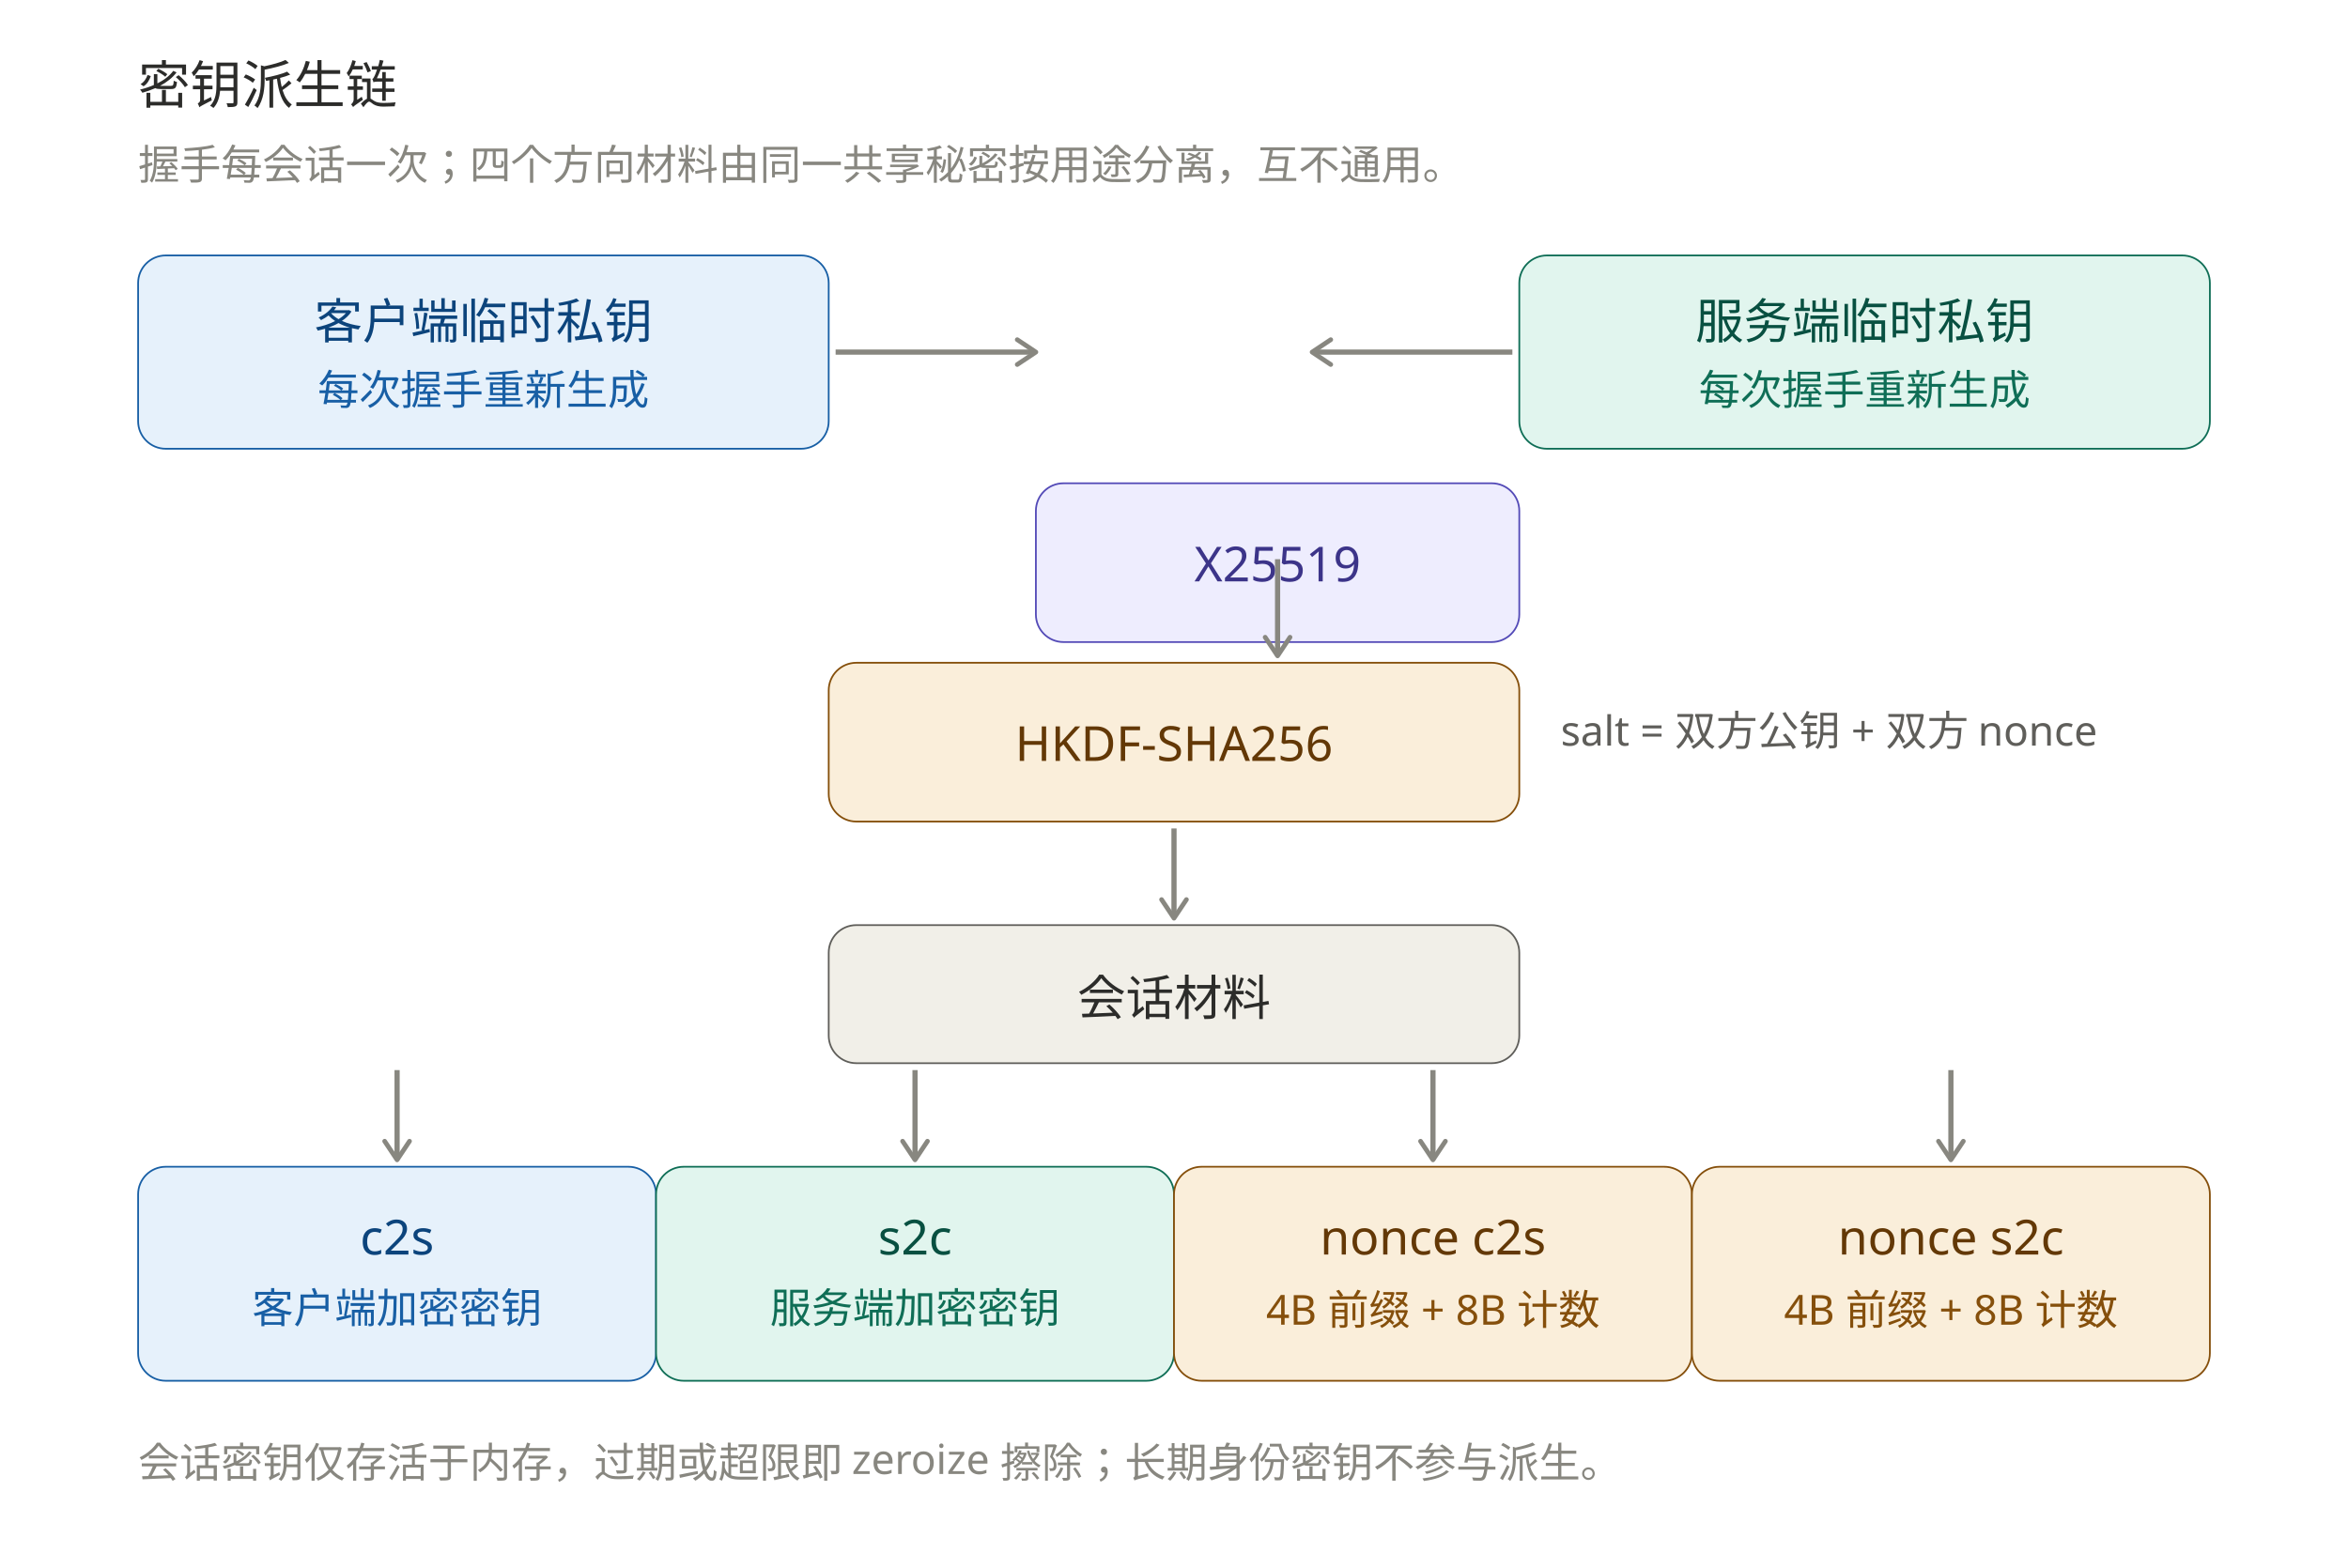
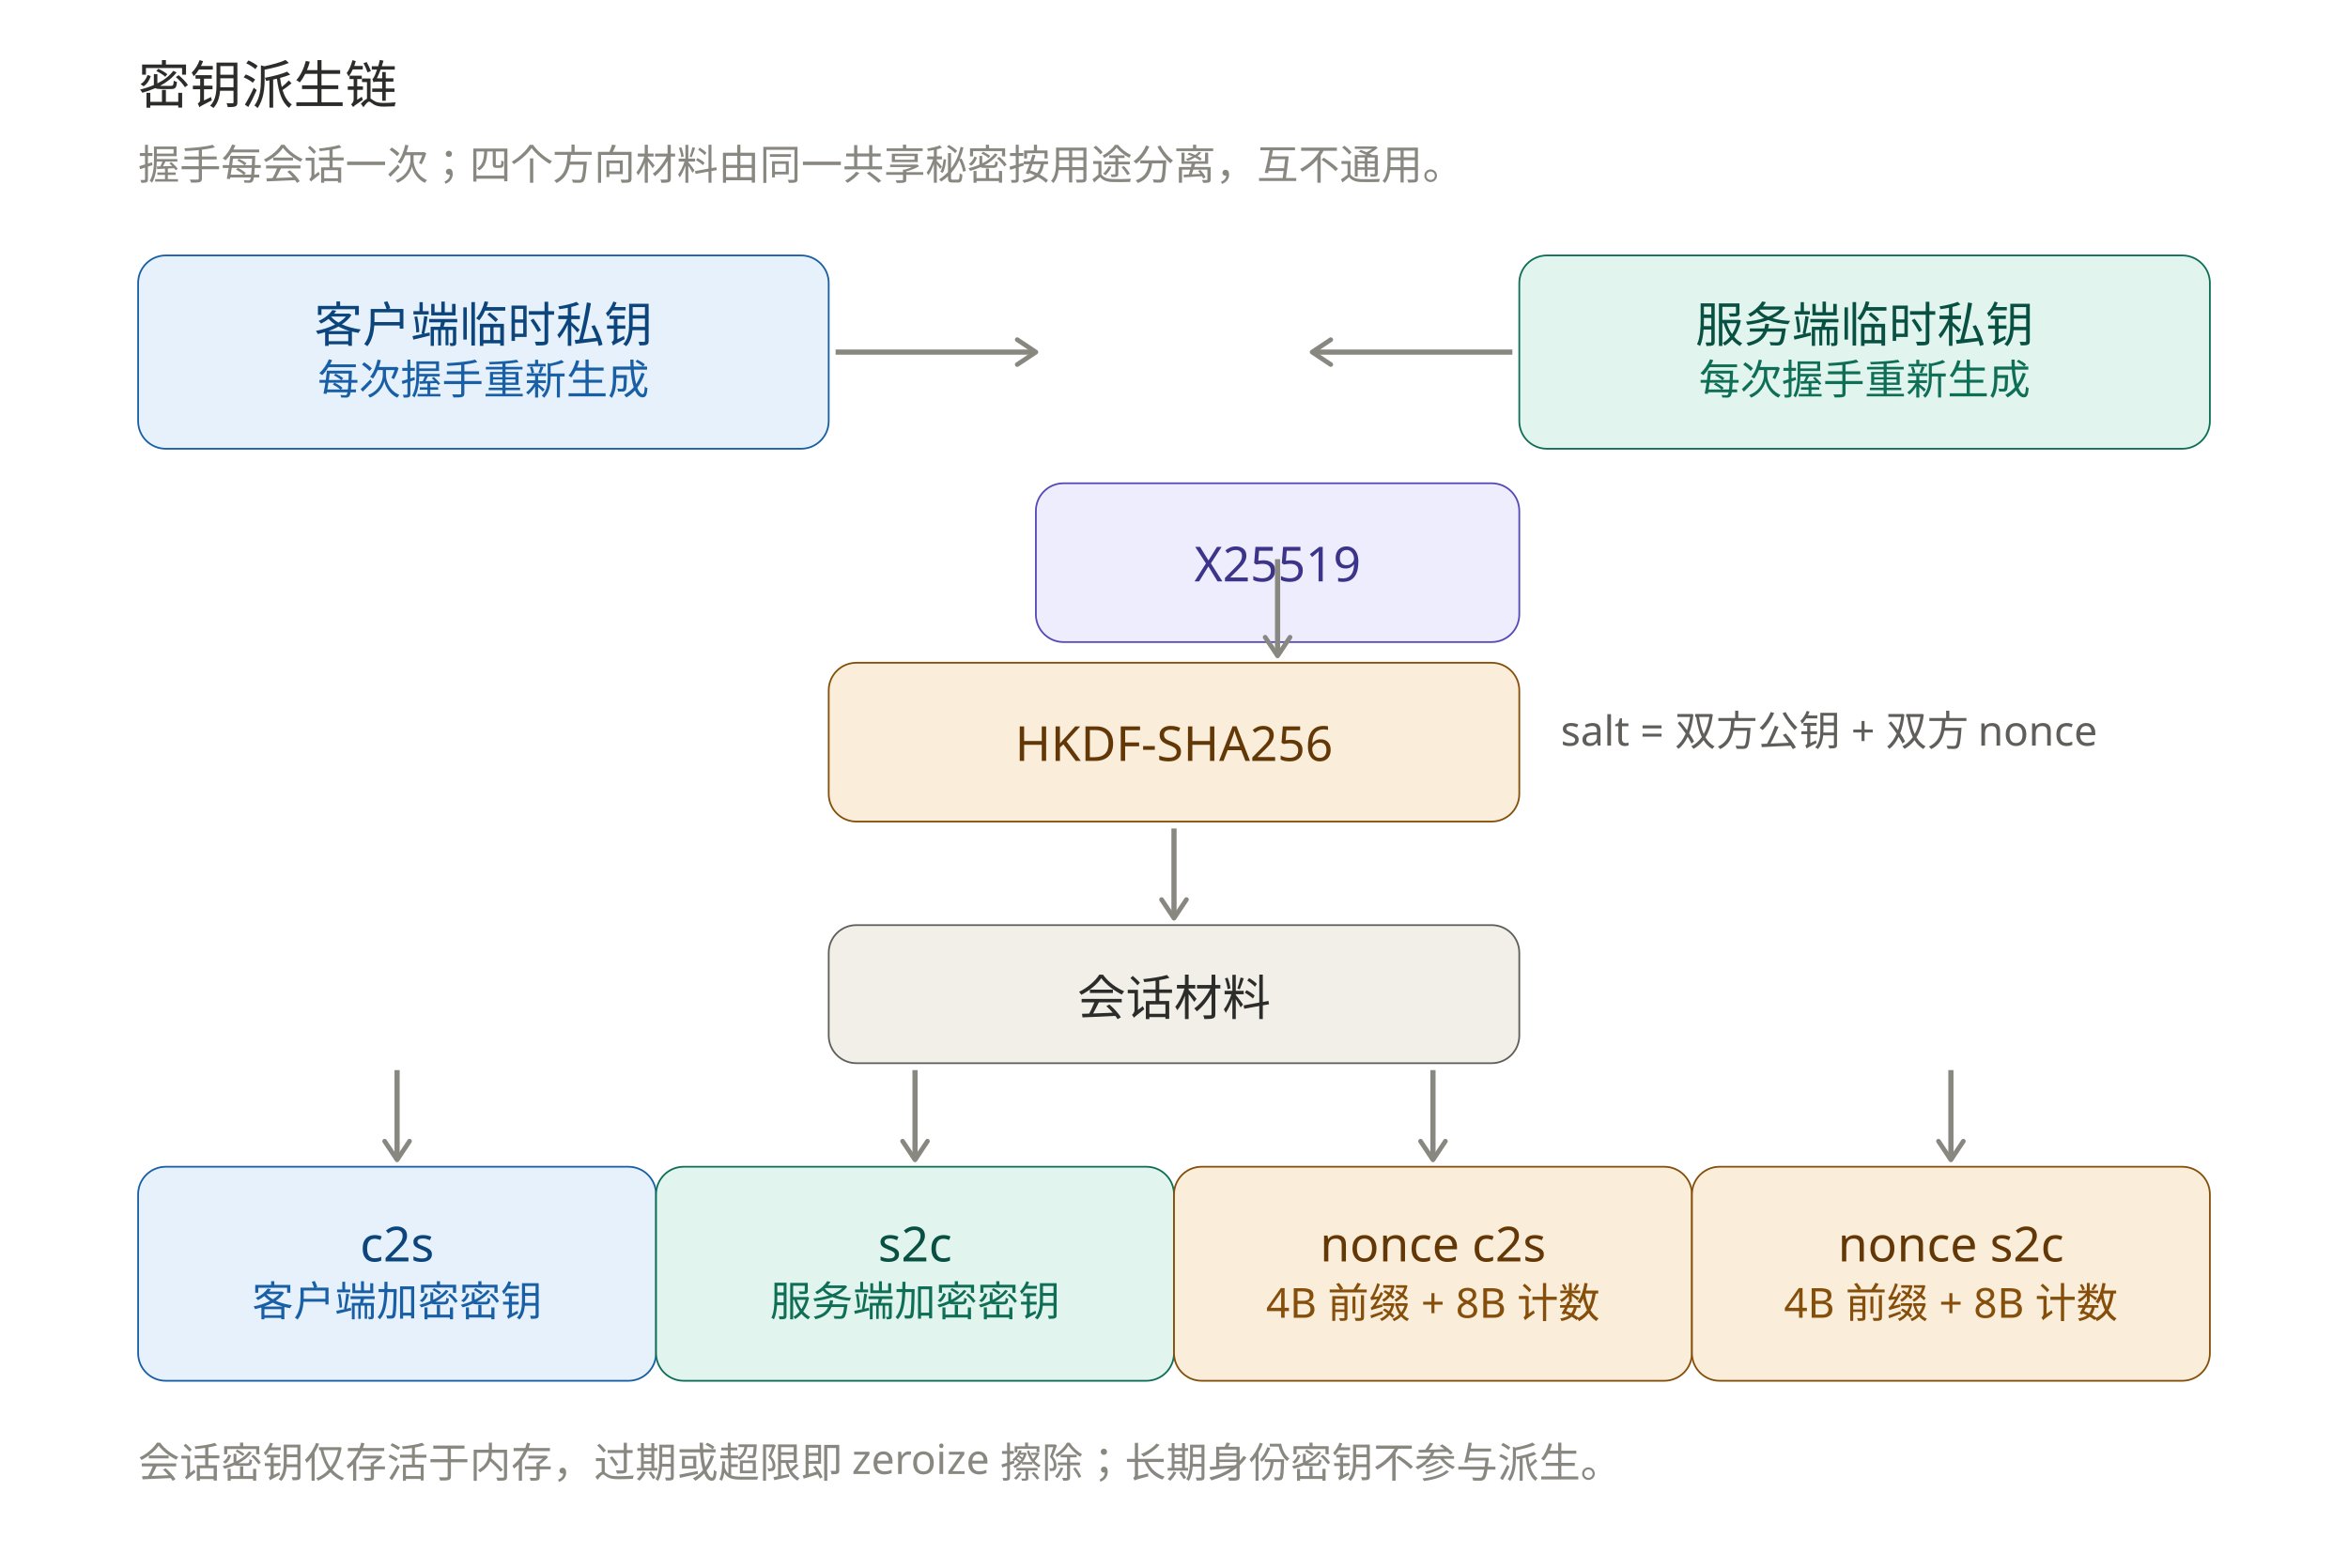
<svg xmlns="http://www.w3.org/2000/svg" viewBox="0 0 680 454" width="100%" role="img">
  <style>
text{font-family:'PingFang SC','Microsoft YaHei','Noto Sans SC','Hiragino Sans GB',sans-serif}
@media (prefers-color-scheme: dark){
g.s-blue&gt;rect,g.s-blue&gt;circle,g.s-blue&gt;polygon{fill:#042C53;stroke:#85B7EB}
g.s-blue&gt;text{fill:#B5D4F4}
g.s-teal&gt;rect,g.s-teal&gt;circle,g.s-teal&gt;polygon{fill:#04342C;stroke:#5DCAA5}
g.s-teal&gt;text{fill:#9FE1CB}
g.s-amber&gt;rect,g.s-amber&gt;circle,g.s-amber&gt;polygon{fill:#412402;stroke:#EF9F27}
g.s-amber&gt;text{fill:#FAC775}
g.s-purple&gt;rect,g.s-purple&gt;circle,g.s-purple&gt;polygon{fill:#26215C;stroke:#AFA9EC}
g.s-purple&gt;text{fill:#CECBF6}
g.s-coral&gt;rect,g.s-coral&gt;circle,g.s-coral&gt;polygon{fill:#4A1B0C;stroke:#F0997B}
g.s-coral&gt;text{fill:#F5C4B3}
g.s-gray&gt;rect,g.s-gray&gt;circle,g.s-gray&gt;polygon{fill:#2C2C2A;stroke:#B4B2A9}
g.s-gray&gt;text{fill:#D3D1C7}
g.s-red&gt;rect,g.s-red&gt;circle,g.s-red&gt;polygon{fill:#501313;stroke:#F09595}
g.s-red&gt;text{fill:#F7C1C1}
g.s-green&gt;rect,g.s-green&gt;circle,g.s-green&gt;polygon{fill:#173404;stroke:#97C459}
g.s-green&gt;text{fill:#C0DD97}
g.s-pink&gt;rect,g.s-pink&gt;circle,g.s-pink&gt;polygon{fill:#4B1528;stroke:#ED93B1}
g.s-pink&gt;text{fill:#F4C0D1}
g.s-neutral&gt;rect{fill:#2C2C2A;stroke:#B4B2A9}
g.s-neutral&gt;text{fill:#D3D1C7}
g.s-t1&gt;text{fill:#F1EFE8}
g.s-t2&gt;text{fill:#B4B2A9}
g.s-t3&gt;text{fill:#888780}
g.s-ln&gt;line,g.s-ln&gt;path{stroke:#B4B2A9}
g.s-div&gt;line{stroke:#444441}
}
</style>
  <defs>
    <marker id="ah" viewBox="0 0 10 10" refX="8" refY="5" markerWidth="6" markerHeight="6" orient="auto-start-reverse">
      <path d="M2 1L8 5L2 9" fill="none" stroke="#888780" stroke-width="1.5" stroke-linecap="round" stroke-linejoin="round" />
    </marker>
    <marker id="ah2" viewBox="0 0 10 10" refX="8" refY="5" markerWidth="6" markerHeight="6" orient="auto-start-reverse">
      <path d="M2 1L8 5L2 9" fill="none" stroke="#D85A30" stroke-width="1.5" stroke-linecap="round" stroke-linejoin="round" />
    </marker>
  </defs>
  <g class="s-t1">
    <text x="40" y="30" font-size="15" font-weight="500" fill="#2C2C2A">密钥派生链</text>
  </g>
  <g class="s-t3">
    <text x="40" y="52" font-size="12" fill="#888780">握手每会话一次；四个方向材料由同一共享秘密按用途分离，互不通用。</text>
  </g>
  <g class="s-blue">
    <rect x="40" y="74" width="200" height="56" rx="8" fill="#E6F1FB" stroke="#185FA5" stroke-width="0.5" />
-     <text x="140" y="92" font-size="14" font-weight="500" fill="#0C447C" text-anchor="middle" dominant-baseline="central">客户端临时私钥</text>
-     <text x="140" y="112" font-size="12" fill="#185FA5" text-anchor="middle" dominant-baseline="central">每次握手重新生成</text>
+     <text x="140" y="93" font-size="14" font-weight="500" fill="#0C447C" text-anchor="middle" dominant-baseline="central">客户端临时私钥</text>
+     <text x="140" y="109" font-size="12" fill="#185FA5" text-anchor="middle" dominant-baseline="central">每次握手重新生成</text>
  </g>
  <g class="s-teal">
    <rect x="440" y="74" width="200" height="56" rx="8" fill="#E1F5EE" stroke="#0F6E56" stroke-width="0.5" />
-     <text x="540" y="92" font-size="14" font-weight="500" fill="#085041" text-anchor="middle" dominant-baseline="central">服务端临时私钥</text>
-     <text x="540" y="112" font-size="12" fill="#0F6E56" text-anchor="middle" dominant-baseline="central">每次握手重新生成</text>
+     <text x="540" y="93" font-size="14" font-weight="500" fill="#085041" text-anchor="middle" dominant-baseline="central">服务端临时私钥</text>
+     <text x="540" y="109" font-size="12" fill="#0F6E56" text-anchor="middle" dominant-baseline="central">每次握手重新生成</text>
  </g>
  <g class="s-ln">
    <line x1="242" y1="102" x2="300" y2="102" stroke="#888780" stroke-width="1.5" marker-end="url(#ah)" />
  </g>
  <g class="s-ln">
    <line x1="438" y1="102" x2="380" y2="102" stroke="#888780" stroke-width="1.5" marker-end="url(#ah)" />
  </g>
  <g class="s-purple">
    <rect x="300" y="140" width="140" height="46" rx="8" fill="#EEEDFE" stroke="#534AB7" stroke-width="0.5" />
    <text x="370" y="163" font-size="14" font-weight="500" fill="#3C3489" text-anchor="middle" dominant-baseline="central">X25519</text>
  </g>
  <g class="s-ln">
    <line x1="370" y1="162" x2="370" y2="190" stroke="#888780" stroke-width="1.5" marker-end="url(#ah)" />
  </g>
  <g class="s-amber">
    <rect x="240" y="192" width="200" height="46" rx="8" fill="#FAEEDA" stroke="#854F0B" stroke-width="0.5" />
    <text x="340" y="215" font-size="14" font-weight="500" fill="#633806" text-anchor="middle" dominant-baseline="central">HKDF-SHA256</text>
  </g>
  <g class="s-t2">
    <text x="452" y="216" font-size="12" fill="#5F5E5A">salt = 双方公钥 + 双方 nonce</text>
  </g>
  <g class="s-ln">
    <line x1="340" y1="240" x2="340" y2="266" stroke="#888780" stroke-width="1.5" marker-end="url(#ah)" />
  </g>
  <g class="s-gray">
    <rect x="240" y="268" width="200" height="40" rx="8" fill="#F1EFE8" stroke="#5F5E5A" stroke-width="0.5" />
    <text x="340" y="288" font-size="14" font-weight="500" fill="#2C2C2A" text-anchor="middle" dominant-baseline="central">会话材料</text>
  </g>
  <g class="s-ln">
    <line x1="115" y1="310" x2="115" y2="336" stroke="#888780" stroke-width="1.5" marker-end="url(#ah)" />
  </g>
  <g class="s-blue">
    <rect x="40" y="338" width="150" height="62" rx="8" fill="#E6F1FB" stroke="#185FA5" stroke-width="0.5" />
-     <text x="115" y="358" font-size="14" font-weight="500" fill="#0C447C" text-anchor="middle" dominant-baseline="central">c2s</text>
-     <text x="115" y="378" font-size="12" fill="#185FA5" text-anchor="middle" dominant-baseline="central">客户端加密密钥</text>
+     <text x="115" y="360" font-size="14" font-weight="500" fill="#0C447C" text-anchor="middle" dominant-baseline="central">c2s</text>
+     <text x="115" y="376" font-size="12" fill="#185FA5" text-anchor="middle" dominant-baseline="central">客户端加密密钥</text>
  </g>
  <g class="s-ln">
    <line x1="265" y1="310" x2="265" y2="336" stroke="#888780" stroke-width="1.5" marker-end="url(#ah)" />
  </g>
  <g class="s-teal">
    <rect x="190" y="338" width="150" height="62" rx="8" fill="#E1F5EE" stroke="#0F6E56" stroke-width="0.5" />
-     <text x="265" y="358" font-size="14" font-weight="500" fill="#085041" text-anchor="middle" dominant-baseline="central">s2c</text>
-     <text x="265" y="378" font-size="12" fill="#0F6E56" text-anchor="middle" dominant-baseline="central">服务端加密密钥</text>
+     <text x="265" y="360" font-size="14" font-weight="500" fill="#085041" text-anchor="middle" dominant-baseline="central">s2c</text>
+     <text x="265" y="376" font-size="12" fill="#0F6E56" text-anchor="middle" dominant-baseline="central">服务端加密密钥</text>
  </g>
  <g class="s-ln">
    <line x1="415" y1="310" x2="415" y2="336" stroke="#888780" stroke-width="1.5" marker-end="url(#ah)" />
  </g>
  <g class="s-amber">
    <rect x="340" y="338" width="150" height="62" rx="8" fill="#FAEEDA" stroke="#854F0B" stroke-width="0.5" />
-     <text x="415" y="358" font-size="14" font-weight="500" fill="#633806" text-anchor="middle" dominant-baseline="central">nonce c2s</text>
-     <text x="415" y="378" font-size="12" fill="#854F0B" text-anchor="middle" dominant-baseline="central">4B 前缀 + 8B 计数</text>
+     <text x="415" y="360" font-size="14" font-weight="500" fill="#633806" text-anchor="middle" dominant-baseline="central">nonce c2s</text>
+     <text x="415" y="376" font-size="12" fill="#854F0B" text-anchor="middle" dominant-baseline="central">4B 前缀 + 8B 计数</text>
  </g>
  <g class="s-ln">
    <line x1="565" y1="310" x2="565" y2="336" stroke="#888780" stroke-width="1.5" marker-end="url(#ah)" />
  </g>
  <g class="s-amber">
    <rect x="490" y="338" width="150" height="62" rx="8" fill="#FAEEDA" stroke="#854F0B" stroke-width="0.5" />
-     <text x="565" y="358" font-size="14" font-weight="500" fill="#633806" text-anchor="middle" dominant-baseline="central">nonce s2c</text>
-     <text x="565" y="378" font-size="12" fill="#854F0B" text-anchor="middle" dominant-baseline="central">4B 前缀 + 8B 计数</text>
+     <text x="565" y="360" font-size="14" font-weight="500" fill="#633806" text-anchor="middle" dominant-baseline="central">nonce s2c</text>
+     <text x="565" y="376" font-size="12" fill="#854F0B" text-anchor="middle" dominant-baseline="central">4B 前缀 + 8B 计数</text>
  </g>
  <g class="s-t3">
    <text x="40" y="428" font-size="12" fill="#888780">会话密钥仅存活于内存，过期或超限即 zeroize 擦除；长期身份密钥不参与派生。</text>
  </g>
</svg>
